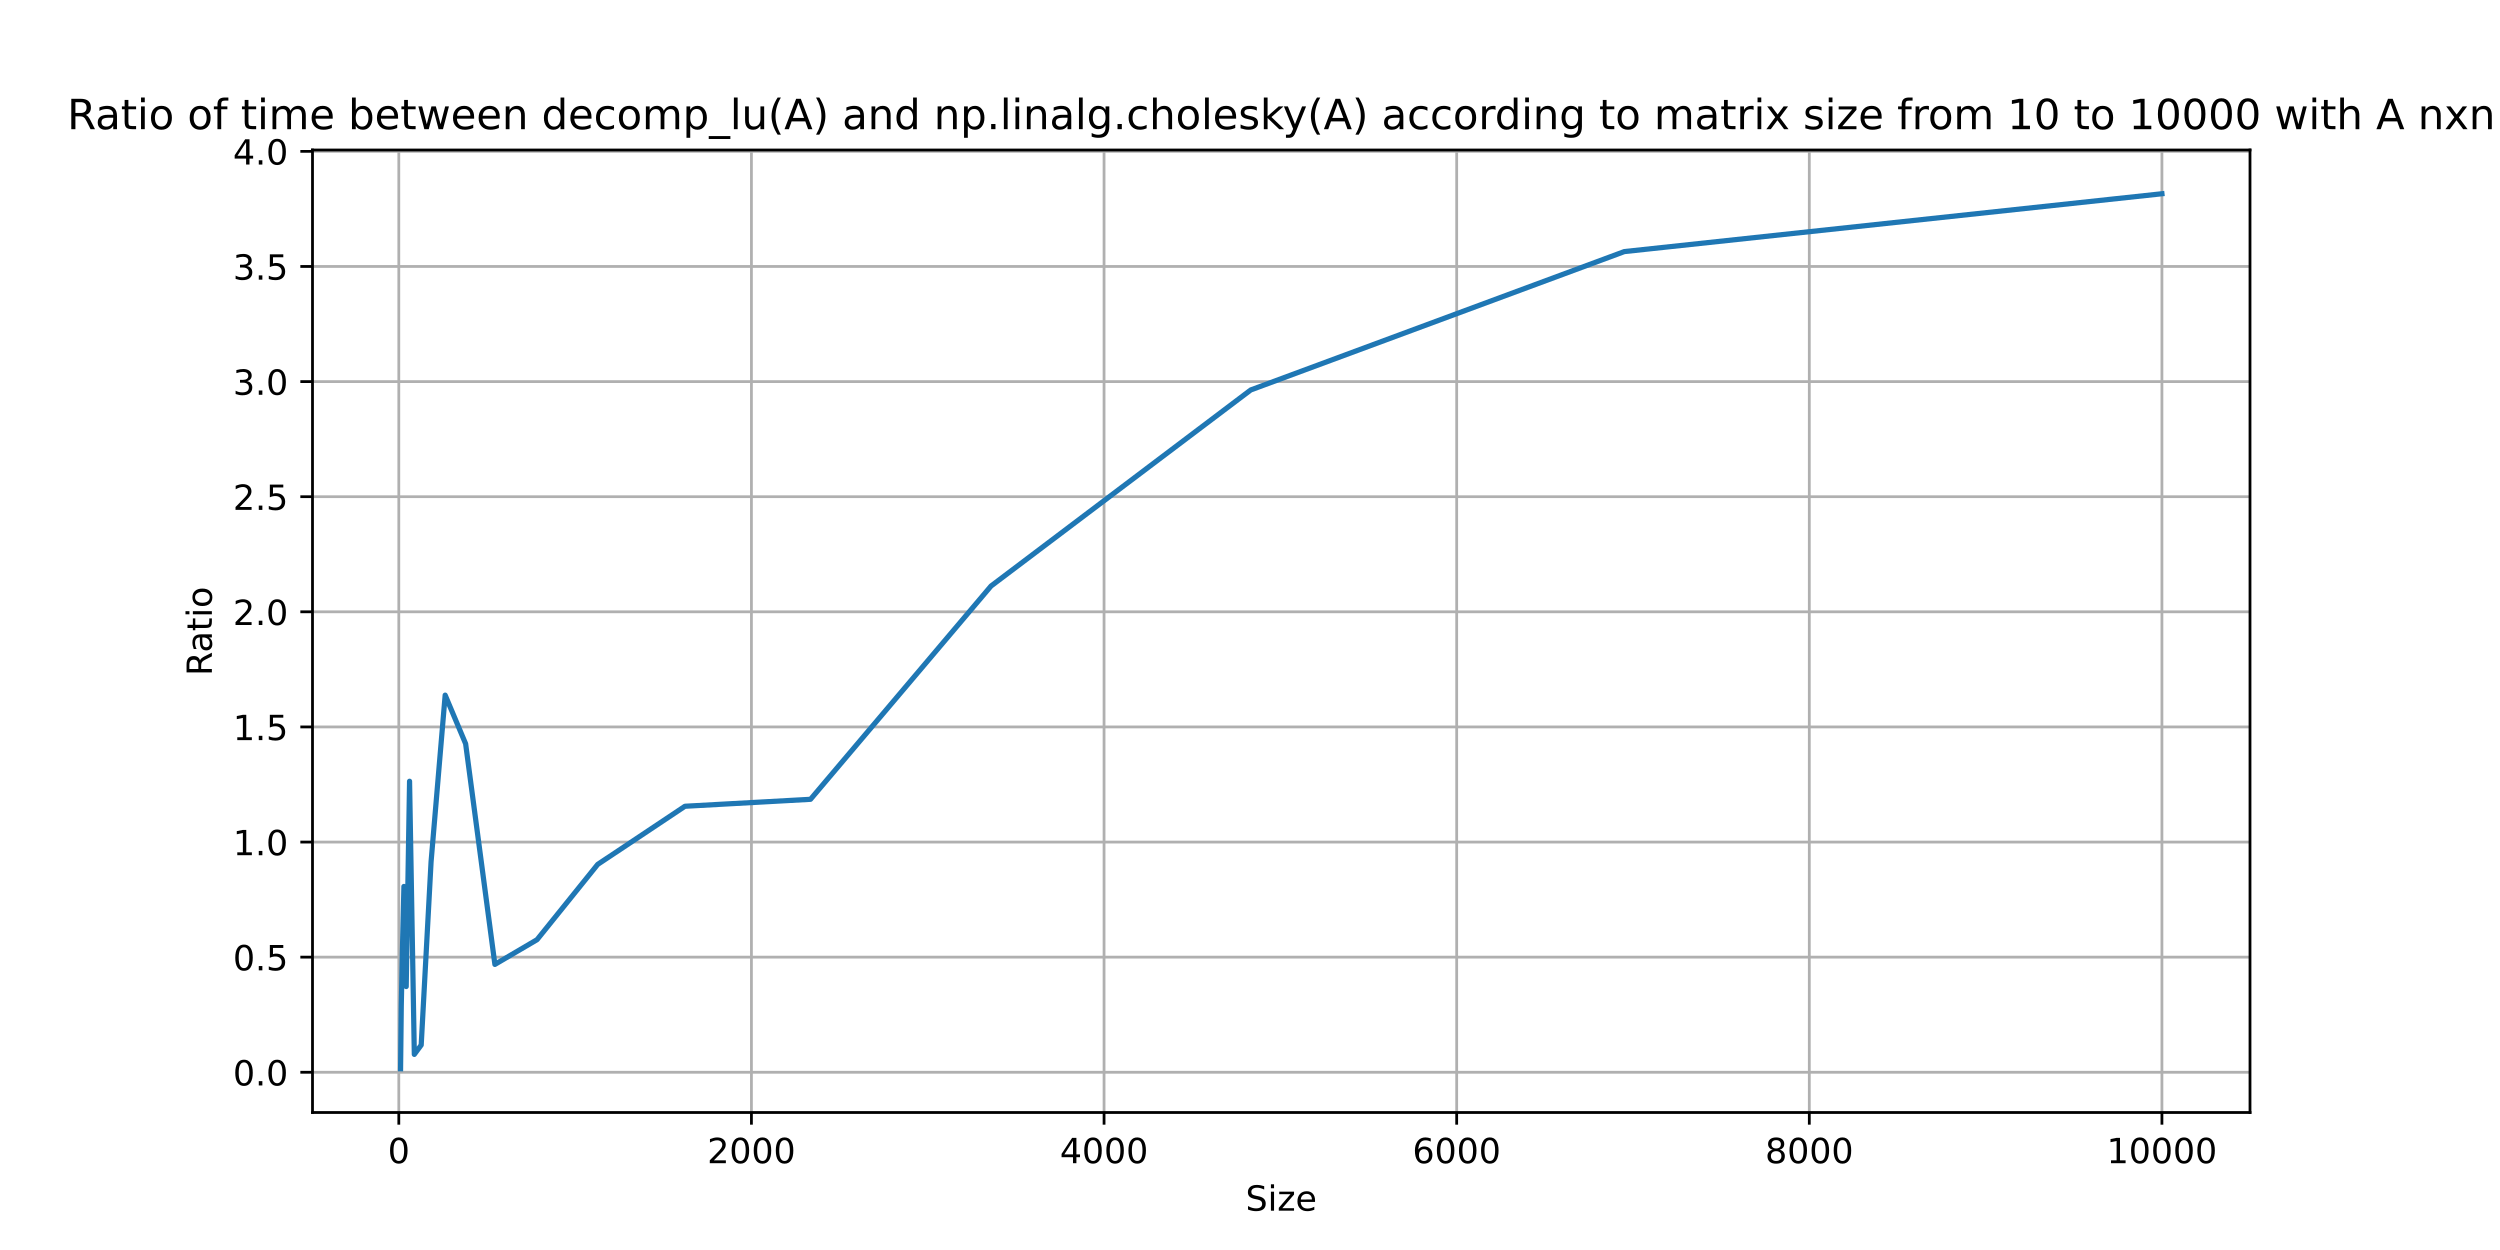
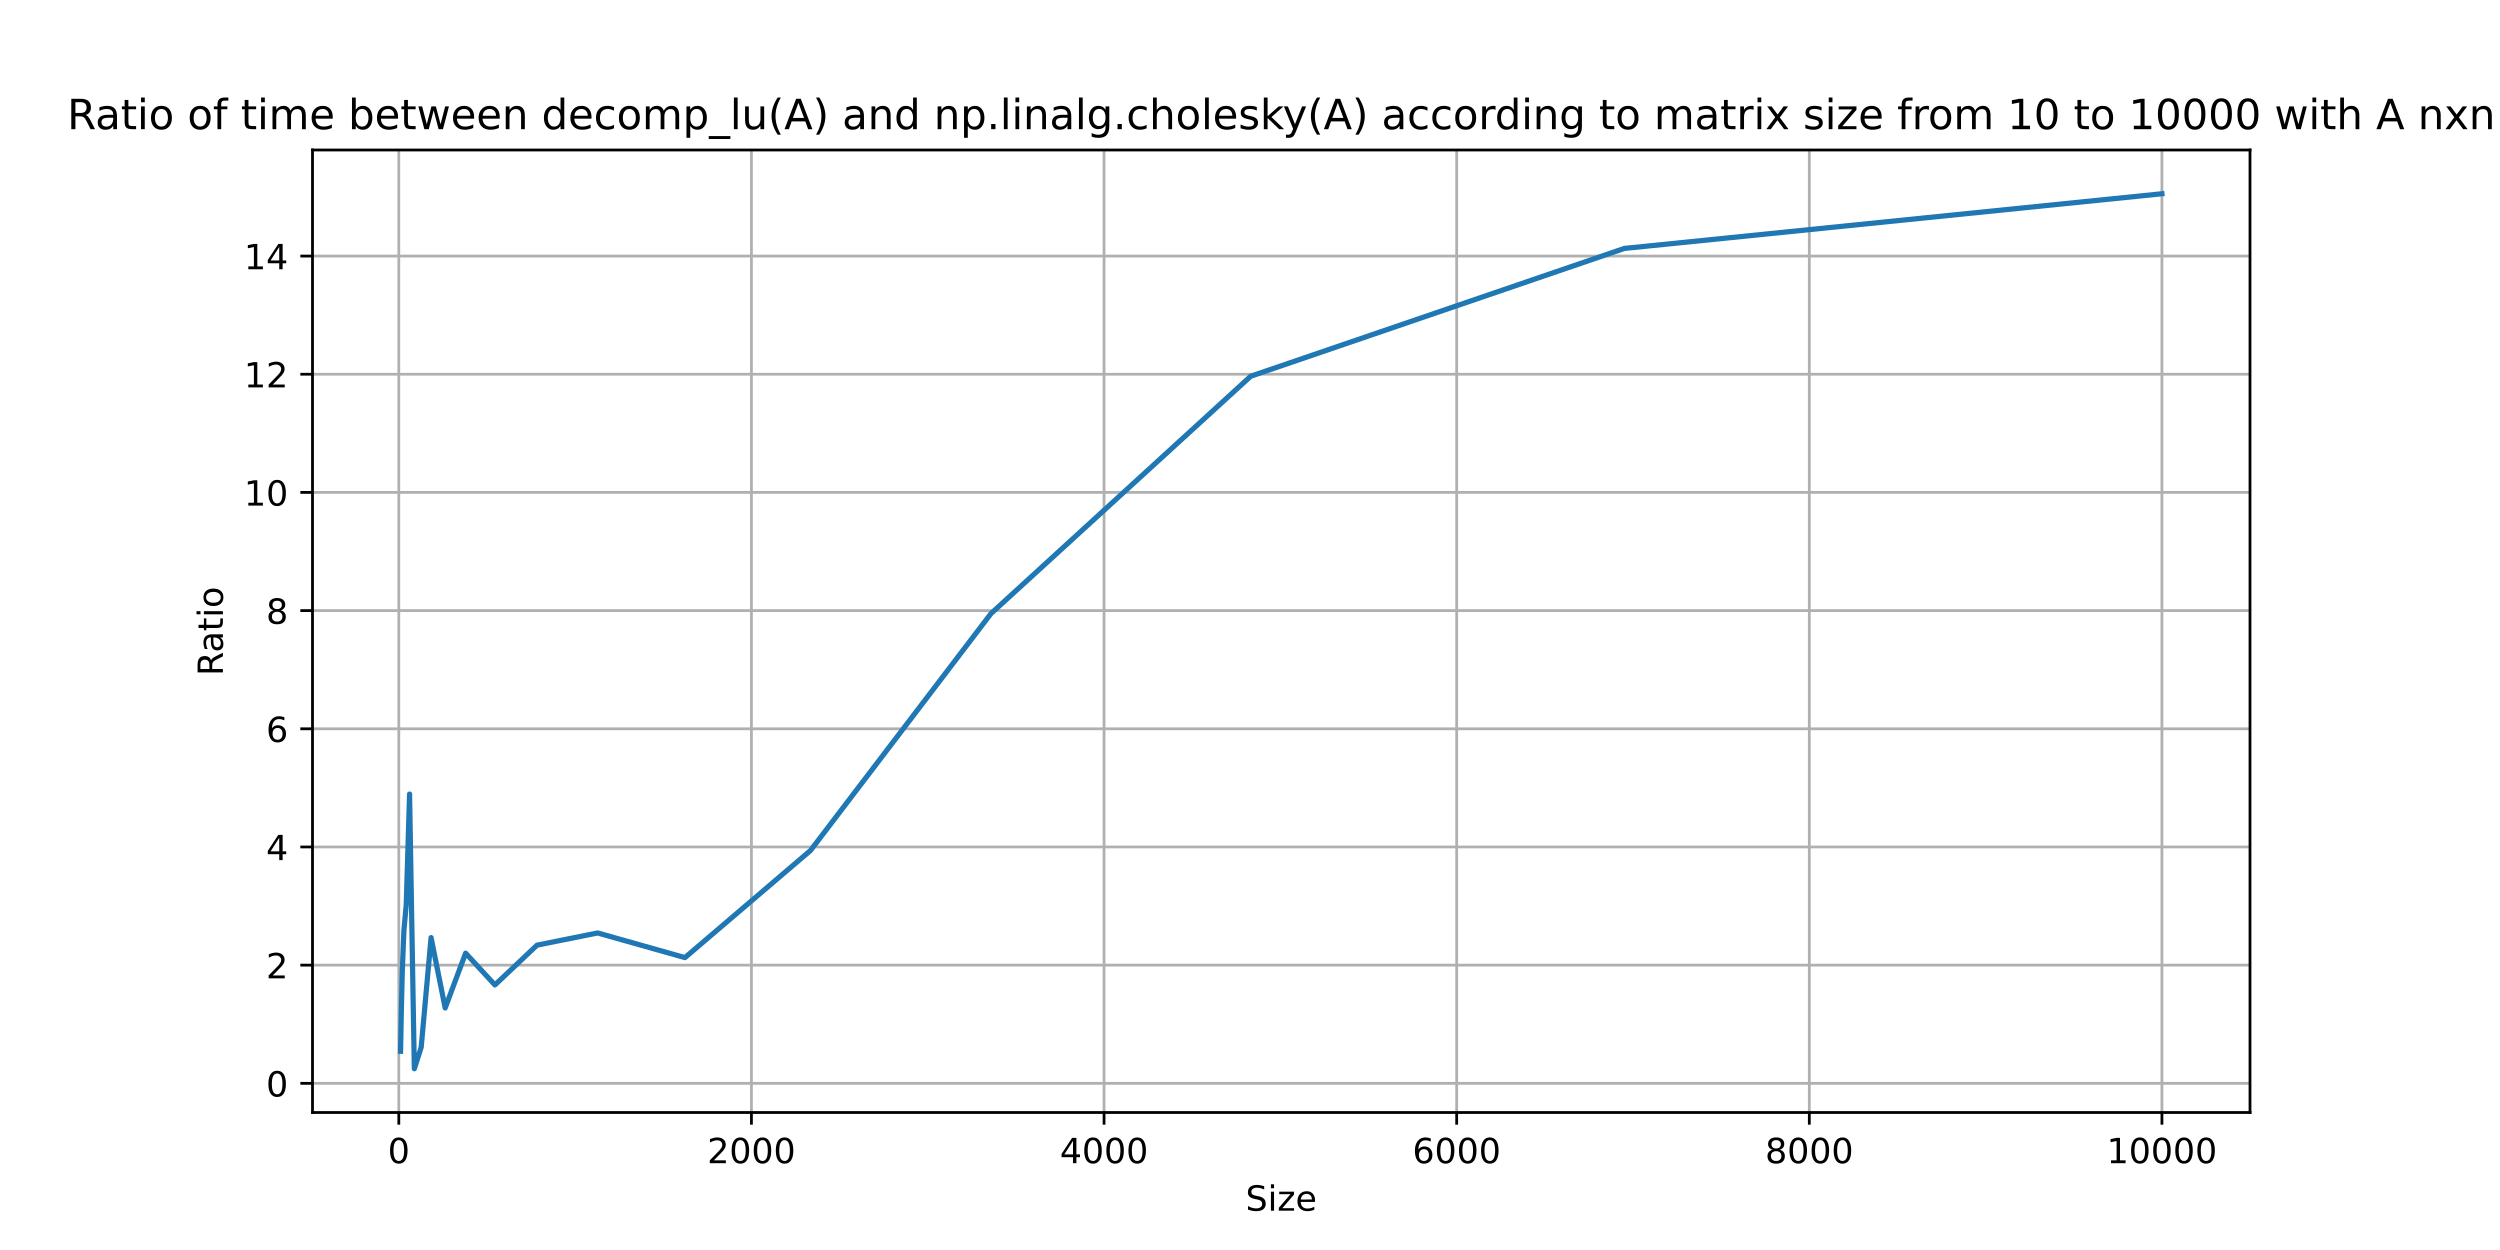
<svg xmlns="http://www.w3.org/2000/svg" xmlns:xlink="http://www.w3.org/1999/xlink" width="720pt" height="360pt" viewBox="0 0 720 360" version="1.1">
  <defs>
    <style type="text/css">*{stroke-linejoin: round; stroke-linecap: butt}</style>
  </defs>
  <g id="figure_1">
    <g id="patch_1">
      <path d="M 0 360  L 720 360  L 720 0  L 0 0  z " style="fill: #ffffff" />
    </g>
    <g id="axes_1">
      <g id="patch_2">
        <path d="M 90 320.4  L 648 320.4  L 648 43.2  L 90 43.2  z " style="fill: #ffffff" />
      </g>
      <g id="matplotlib.axis_1">
        <g id="xtick_1">
          <g id="line2d_1">
-             <path d="M 114.856 320.4  L 114.856 43.2  " clip-path="url(#p25ae99ca73)" style="fill: none; stroke: #b0b0b0; stroke-width: 0.8; stroke-linecap: square" />
+             <path d="M 114.856 320.4  L 114.856 43.2  " clip-path="url(#p5fdc15f300)" style="fill: none; stroke: #b0b0b0; stroke-width: 0.8; stroke-linecap: square" />
          </g>
          <g id="line2d_2">
            <defs>
-               <path id="ma657c1b7ff" d="M 0 0  L 0 3.5  " style="stroke: #000000; stroke-width: 0.8" />
+               <path id="m650e588c9d" d="M 0 0  L 0 3.5  " style="stroke: #000000; stroke-width: 0.8" />
            </defs>
            <g>
-               <use xlink:href="#ma657c1b7ff" x="114.856" y="320.4" style="stroke: #000000; stroke-width: 0.8" />
+               <use xlink:href="#m650e588c9d" x="114.856" y="320.4" style="stroke: #000000; stroke-width: 0.8" />
            </g>
          </g>
          <g id="text_1">
            <g transform="translate(111.6746 334.9984)scale(0.1 -0.1)">
              <defs>
                <path id="DejaVuSans-30" d="M 2034 4250  Q 1547 4250 1301 3770  Q 1056 3291 1056 2328  Q 1056 1369 1301 889  Q 1547 409 2034 409  Q 2525 409 2770 889  Q 3016 1369 3016 2328  Q 3016 3291 2770 3770  Q 2525 4250 2034 4250  z M 2034 4750  Q 2819 4750 3233 4129  Q 3647 3509 3647 2328  Q 3647 1150 3233 529  Q 2819 -91 2034 -91  Q 1250 -91 836 529  Q 422 1150 422 2328  Q 422 3509 836 4129  Q 1250 4750 2034 4750  z " transform="scale(0.015625)" />
              </defs>
              <use xlink:href="#DejaVuSans-30" />
            </g>
          </g>
        </g>
        <g id="xtick_2">
          <g id="line2d_3">
-             <path d="M 216.412 320.4  L 216.412 43.2  " clip-path="url(#p25ae99ca73)" style="fill: none; stroke: #b0b0b0; stroke-width: 0.8; stroke-linecap: square" />
+             <path d="M 216.412 320.4  L 216.412 43.2  " clip-path="url(#p5fdc15f300)" style="fill: none; stroke: #b0b0b0; stroke-width: 0.8; stroke-linecap: square" />
          </g>
          <g id="line2d_4">
            <g>
-               <use xlink:href="#ma657c1b7ff" x="216.412" y="320.4" style="stroke: #000000; stroke-width: 0.8" />
+               <use xlink:href="#m650e588c9d" x="216.412" y="320.4" style="stroke: #000000; stroke-width: 0.8" />
            </g>
          </g>
          <g id="text_2">
            <g transform="translate(203.687 334.9984)scale(0.1 -0.1)">
              <defs>
                <path id="DejaVuSans-32" d="M 1228 531  L 3431 531  L 3431 0  L 469 0  L 469 531  Q 828 903 1448 1529  Q 2069 2156 2228 2338  Q 2531 2678 2651 2914  Q 2772 3150 2772 3378  Q 2772 3750 2511 3984  Q 2250 4219 1831 4219  Q 1534 4219 1204 4116  Q 875 4013 500 3803  L 500 4441  Q 881 4594 1212 4672  Q 1544 4750 1819 4750  Q 2544 4750 2975 4387  Q 3406 4025 3406 3419  Q 3406 3131 3298 2873  Q 3191 2616 2906 2266  Q 2828 2175 2409 1742  Q 1991 1309 1228 531  z " transform="scale(0.015625)" />
              </defs>
              <use xlink:href="#DejaVuSans-32" />
              <use xlink:href="#DejaVuSans-30" x="63.623" />
              <use xlink:href="#DejaVuSans-30" x="127.246" />
              <use xlink:href="#DejaVuSans-30" x="190.869" />
            </g>
          </g>
        </g>
        <g id="xtick_3">
          <g id="line2d_5">
-             <path d="M 317.968 320.4  L 317.968 43.2  " clip-path="url(#p25ae99ca73)" style="fill: none; stroke: #b0b0b0; stroke-width: 0.8; stroke-linecap: square" />
+             <path d="M 317.968 320.4  L 317.968 43.2  " clip-path="url(#p5fdc15f300)" style="fill: none; stroke: #b0b0b0; stroke-width: 0.8; stroke-linecap: square" />
          </g>
          <g id="line2d_6">
            <g>
-               <use xlink:href="#ma657c1b7ff" x="317.968" y="320.4" style="stroke: #000000; stroke-width: 0.8" />
+               <use xlink:href="#m650e588c9d" x="317.968" y="320.4" style="stroke: #000000; stroke-width: 0.8" />
            </g>
          </g>
          <g id="text_3">
            <g transform="translate(305.2431 334.9984)scale(0.1 -0.1)">
              <defs>
                <path id="DejaVuSans-34" d="M 2419 4116  L 825 1625  L 2419 1625  L 2419 4116  z M 2253 4666  L 3047 4666  L 3047 1625  L 3713 1625  L 3713 1100  L 3047 1100  L 3047 0  L 2419 0  L 2419 1100  L 313 1100  L 313 1709  L 2253 4666  z " transform="scale(0.015625)" />
              </defs>
              <use xlink:href="#DejaVuSans-34" />
              <use xlink:href="#DejaVuSans-30" x="63.623" />
              <use xlink:href="#DejaVuSans-30" x="127.246" />
              <use xlink:href="#DejaVuSans-30" x="190.869" />
            </g>
          </g>
        </g>
        <g id="xtick_4">
          <g id="line2d_7">
-             <path d="M 419.524 320.4  L 419.524 43.2  " clip-path="url(#p25ae99ca73)" style="fill: none; stroke: #b0b0b0; stroke-width: 0.8; stroke-linecap: square" />
+             <path d="M 419.524 320.4  L 419.524 43.2  " clip-path="url(#p5fdc15f300)" style="fill: none; stroke: #b0b0b0; stroke-width: 0.8; stroke-linecap: square" />
          </g>
          <g id="line2d_8">
            <g>
-               <use xlink:href="#ma657c1b7ff" x="419.524" y="320.4" style="stroke: #000000; stroke-width: 0.8" />
+               <use xlink:href="#m650e588c9d" x="419.524" y="320.4" style="stroke: #000000; stroke-width: 0.8" />
            </g>
          </g>
          <g id="text_4">
            <g transform="translate(406.7992 334.9984)scale(0.1 -0.1)">
              <defs>
                <path id="DejaVuSans-36" d="M 2113 2584  Q 1688 2584 1439 2293  Q 1191 2003 1191 1497  Q 1191 994 1439 701  Q 1688 409 2113 409  Q 2538 409 2786 701  Q 3034 994 3034 1497  Q 3034 2003 2786 2293  Q 2538 2584 2113 2584  z M 3366 4563  L 3366 3988  Q 3128 4100 2886 4159  Q 2644 4219 2406 4219  Q 1781 4219 1451 3797  Q 1122 3375 1075 2522  Q 1259 2794 1537 2939  Q 1816 3084 2150 3084  Q 2853 3084 3261 2657  Q 3669 2231 3669 1497  Q 3669 778 3244 343  Q 2819 -91 2113 -91  Q 1303 -91 875 529  Q 447 1150 447 2328  Q 447 3434 972 4092  Q 1497 4750 2381 4750  Q 2619 4750 2861 4703  Q 3103 4656 3366 4563  z " transform="scale(0.015625)" />
              </defs>
              <use xlink:href="#DejaVuSans-36" />
              <use xlink:href="#DejaVuSans-30" x="63.623" />
              <use xlink:href="#DejaVuSans-30" x="127.246" />
              <use xlink:href="#DejaVuSans-30" x="190.869" />
            </g>
          </g>
        </g>
        <g id="xtick_5">
          <g id="line2d_9">
-             <path d="M 521.08 320.4  L 521.08 43.2  " clip-path="url(#p25ae99ca73)" style="fill: none; stroke: #b0b0b0; stroke-width: 0.8; stroke-linecap: square" />
+             <path d="M 521.08 320.4  L 521.08 43.2  " clip-path="url(#p5fdc15f300)" style="fill: none; stroke: #b0b0b0; stroke-width: 0.8; stroke-linecap: square" />
          </g>
          <g id="line2d_10">
            <g>
-               <use xlink:href="#ma657c1b7ff" x="521.08" y="320.4" style="stroke: #000000; stroke-width: 0.8" />
+               <use xlink:href="#m650e588c9d" x="521.08" y="320.4" style="stroke: #000000; stroke-width: 0.8" />
            </g>
          </g>
          <g id="text_5">
            <g transform="translate(508.3553 334.9984)scale(0.1 -0.1)">
              <defs>
                <path id="DejaVuSans-38" d="M 2034 2216  Q 1584 2216 1326 1975  Q 1069 1734 1069 1313  Q 1069 891 1326 650  Q 1584 409 2034 409  Q 2484 409 2743 651  Q 3003 894 3003 1313  Q 3003 1734 2745 1975  Q 2488 2216 2034 2216  z M 1403 2484  Q 997 2584 770 2862  Q 544 3141 544 3541  Q 544 4100 942 4425  Q 1341 4750 2034 4750  Q 2731 4750 3128 4425  Q 3525 4100 3525 3541  Q 3525 3141 3298 2862  Q 3072 2584 2669 2484  Q 3125 2378 3379 2068  Q 3634 1759 3634 1313  Q 3634 634 3220 271  Q 2806 -91 2034 -91  Q 1263 -91 848 271  Q 434 634 434 1313  Q 434 1759 690 2068  Q 947 2378 1403 2484  z M 1172 3481  Q 1172 3119 1398 2916  Q 1625 2713 2034 2713  Q 2441 2713 2670 2916  Q 2900 3119 2900 3481  Q 2900 3844 2670 4047  Q 2441 4250 2034 4250  Q 1625 4250 1398 4047  Q 1172 3844 1172 3481  z " transform="scale(0.015625)" />
              </defs>
              <use xlink:href="#DejaVuSans-38" />
              <use xlink:href="#DejaVuSans-30" x="63.623" />
              <use xlink:href="#DejaVuSans-30" x="127.246" />
              <use xlink:href="#DejaVuSans-30" x="190.869" />
            </g>
          </g>
        </g>
        <g id="xtick_6">
          <g id="line2d_11">
-             <path d="M 622.636 320.4  L 622.636 43.2  " clip-path="url(#p25ae99ca73)" style="fill: none; stroke: #b0b0b0; stroke-width: 0.8; stroke-linecap: square" />
+             <path d="M 622.636 320.4  L 622.636 43.2  " clip-path="url(#p5fdc15f300)" style="fill: none; stroke: #b0b0b0; stroke-width: 0.8; stroke-linecap: square" />
          </g>
          <g id="line2d_12">
            <g>
-               <use xlink:href="#ma657c1b7ff" x="622.636" y="320.4" style="stroke: #000000; stroke-width: 0.8" />
+               <use xlink:href="#m650e588c9d" x="622.636" y="320.4" style="stroke: #000000; stroke-width: 0.8" />
            </g>
          </g>
          <g id="text_6">
            <g transform="translate(606.7301 334.9984)scale(0.1 -0.1)">
              <defs>
                <path id="DejaVuSans-31" d="M 794 531  L 1825 531  L 1825 4091  L 703 3866  L 703 4441  L 1819 4666  L 2450 4666  L 2450 531  L 3481 531  L 3481 0  L 794 0  L 794 531  z " transform="scale(0.015625)" />
              </defs>
              <use xlink:href="#DejaVuSans-31" />
              <use xlink:href="#DejaVuSans-30" x="63.623" />
              <use xlink:href="#DejaVuSans-30" x="127.246" />
              <use xlink:href="#DejaVuSans-30" x="190.869" />
              <use xlink:href="#DejaVuSans-30" x="254.492" />
            </g>
          </g>
        </g>
        <g id="text_7">
          <g transform="translate(358.7359 348.6766)scale(0.1 -0.1)">
            <defs>
              <path id="DejaVuSans-53" d="M 3425 4513  L 3425 3897  Q 3066 4069 2747 4153  Q 2428 4238 2131 4238  Q 1616 4238 1336 4038  Q 1056 3838 1056 3469  Q 1056 3159 1242 3001  Q 1428 2844 1947 2747  L 2328 2669  Q 3034 2534 3370 2195  Q 3706 1856 3706 1288  Q 3706 609 3251 259  Q 2797 -91 1919 -91  Q 1588 -91 1214 -16  Q 841 59 441 206  L 441 856  Q 825 641 1194 531  Q 1563 422 1919 422  Q 2459 422 2753 634  Q 3047 847 3047 1241  Q 3047 1584 2836 1778  Q 2625 1972 2144 2069  L 1759 2144  Q 1053 2284 737 2584  Q 422 2884 422 3419  Q 422 4038 858 4394  Q 1294 4750 2059 4750  Q 2388 4750 2728 4690  Q 3069 4631 3425 4513  z " transform="scale(0.015625)" />
              <path id="DejaVuSans-69" d="M 603 3500  L 1178 3500  L 1178 0  L 603 0  L 603 3500  z M 603 4863  L 1178 4863  L 1178 4134  L 603 4134  L 603 4863  z " transform="scale(0.015625)" />
              <path id="DejaVuSans-7a" d="M 353 3500  L 3084 3500  L 3084 2975  L 922 459  L 3084 459  L 3084 0  L 275 0  L 275 525  L 2438 3041  L 353 3041  L 353 3500  z " transform="scale(0.015625)" />
              <path id="DejaVuSans-65" d="M 3597 1894  L 3597 1613  L 953 1613  Q 991 1019 1311 708  Q 1631 397 2203 397  Q 2534 397 2845 478  Q 3156 559 3463 722  L 3463 178  Q 3153 47 2828 -22  Q 2503 -91 2169 -91  Q 1331 -91 842 396  Q 353 884 353 1716  Q 353 2575 817 3079  Q 1281 3584 2069 3584  Q 2775 3584 3186 3129  Q 3597 2675 3597 1894  z M 3022 2063  Q 3016 2534 2758 2815  Q 2500 3097 2075 3097  Q 1594 3097 1305 2825  Q 1016 2553 972 2059  L 3022 2063  z " transform="scale(0.015625)" />
            </defs>
            <use xlink:href="#DejaVuSans-53" />
            <use xlink:href="#DejaVuSans-69" x="63.477" />
            <use xlink:href="#DejaVuSans-7a" x="91.26" />
            <use xlink:href="#DejaVuSans-65" x="143.75" />
          </g>
        </g>
      </g>
      <g id="matplotlib.axis_2">
        <g id="ytick_1">
          <g id="line2d_13">
-             <path d="M 90 308.812  L 648 308.812  " clip-path="url(#p25ae99ca73)" style="fill: none; stroke: #b0b0b0; stroke-width: 0.8; stroke-linecap: square" />
+             <path d="M 90 311.997  L 648 311.997  " clip-path="url(#p5fdc15f300)" style="fill: none; stroke: #b0b0b0; stroke-width: 0.8; stroke-linecap: square" />
          </g>
          <g id="line2d_14">
            <defs>
-               <path id="ma785f65248" d="M 0 0  L -3.5 0  " style="stroke: #000000; stroke-width: 0.8" />
+               <path id="m479d254347" d="M 0 0  L -3.5 0  " style="stroke: #000000; stroke-width: 0.8" />
            </defs>
            <g>
-               <use xlink:href="#ma785f65248" x="90" y="308.812" style="stroke: #000000; stroke-width: 0.8" />
+               <use xlink:href="#m479d254347" x="90" y="311.997" style="stroke: #000000; stroke-width: 0.8" />
            </g>
          </g>
          <g id="text_8">
-             <g transform="translate(67.09687 312.6116)scale(0.1 -0.1)">
-               <defs>
-                 <path id="DejaVuSans-2e" d="M 684 794  L 1344 794  L 1344 0  L 684 0  L 684 794  z " transform="scale(0.015625)" />
-               </defs>
+             <g transform="translate(76.6375 315.7967)scale(0.1 -0.1)">
              <use xlink:href="#DejaVuSans-30" />
-               <use xlink:href="#DejaVuSans-2e" x="63.623" />
-               <use xlink:href="#DejaVuSans-30" x="95.41" />
            </g>
          </g>
        </g>
        <g id="ytick_2">
          <g id="line2d_15">
-             <path d="M 90 275.66  L 648 275.66  " clip-path="url(#p25ae99ca73)" style="fill: none; stroke: #b0b0b0; stroke-width: 0.8; stroke-linecap: square" />
+             <path d="M 90 277.961  L 648 277.961  " clip-path="url(#p5fdc15f300)" style="fill: none; stroke: #b0b0b0; stroke-width: 0.8; stroke-linecap: square" />
          </g>
          <g id="line2d_16">
            <g>
-               <use xlink:href="#ma785f65248" x="90" y="275.66" style="stroke: #000000; stroke-width: 0.8" />
+               <use xlink:href="#m479d254347" x="90" y="277.961" style="stroke: #000000; stroke-width: 0.8" />
            </g>
          </g>
          <g id="text_9">
-             <g transform="translate(67.09687 279.4592)scale(0.1 -0.1)">
-               <defs>
-                 <path id="DejaVuSans-35" d="M 691 4666  L 3169 4666  L 3169 4134  L 1269 4134  L 1269 2991  Q 1406 3038 1543 3061  Q 1681 3084 1819 3084  Q 2600 3084 3056 2656  Q 3513 2228 3513 1497  Q 3513 744 3044 326  Q 2575 -91 1722 -91  Q 1428 -91 1123 -41  Q 819 9 494 109  L 494 744  Q 775 591 1075 516  Q 1375 441 1709 441  Q 2250 441 2565 725  Q 2881 1009 2881 1497  Q 2881 1984 2565 2268  Q 2250 2553 1709 2553  Q 1456 2553 1204 2497  Q 953 2441 691 2322  L 691 4666  z " transform="scale(0.015625)" />
-               </defs>
-               <use xlink:href="#DejaVuSans-30" />
-               <use xlink:href="#DejaVuSans-2e" x="63.623" />
-               <use xlink:href="#DejaVuSans-35" x="95.41" />
+             <g transform="translate(76.6375 281.7606)scale(0.1 -0.1)">
+               <use xlink:href="#DejaVuSans-32" />
            </g>
          </g>
        </g>
        <g id="ytick_3">
          <g id="line2d_17">
-             <path d="M 90 242.508  L 648 242.508  " clip-path="url(#p25ae99ca73)" style="fill: none; stroke: #b0b0b0; stroke-width: 0.8; stroke-linecap: square" />
+             <path d="M 90 243.925  L 648 243.925  " clip-path="url(#p5fdc15f300)" style="fill: none; stroke: #b0b0b0; stroke-width: 0.8; stroke-linecap: square" />
          </g>
          <g id="line2d_18">
            <g>
-               <use xlink:href="#ma785f65248" x="90" y="242.508" style="stroke: #000000; stroke-width: 0.8" />
+               <use xlink:href="#m479d254347" x="90" y="243.925" style="stroke: #000000; stroke-width: 0.8" />
            </g>
          </g>
          <g id="text_10">
-             <g transform="translate(67.09687 246.3068)scale(0.1 -0.1)">
-               <use xlink:href="#DejaVuSans-31" />
-               <use xlink:href="#DejaVuSans-2e" x="63.623" />
-               <use xlink:href="#DejaVuSans-30" x="95.41" />
+             <g transform="translate(76.6375 247.7245)scale(0.1 -0.1)">
+               <use xlink:href="#DejaVuSans-34" />
            </g>
          </g>
        </g>
        <g id="ytick_4">
          <g id="line2d_19">
-             <path d="M 90 209.355  L 648 209.355  " clip-path="url(#p25ae99ca73)" style="fill: none; stroke: #b0b0b0; stroke-width: 0.8; stroke-linecap: square" />
+             <path d="M 90 209.889  L 648 209.889  " clip-path="url(#p5fdc15f300)" style="fill: none; stroke: #b0b0b0; stroke-width: 0.8; stroke-linecap: square" />
          </g>
          <g id="line2d_20">
            <g>
-               <use xlink:href="#ma785f65248" x="90" y="209.355" style="stroke: #000000; stroke-width: 0.8" />
+               <use xlink:href="#m479d254347" x="90" y="209.889" style="stroke: #000000; stroke-width: 0.8" />
            </g>
          </g>
          <g id="text_11">
-             <g transform="translate(67.09687 213.1544)scale(0.1 -0.1)">
-               <use xlink:href="#DejaVuSans-31" />
-               <use xlink:href="#DejaVuSans-2e" x="63.623" />
-               <use xlink:href="#DejaVuSans-35" x="95.41" />
+             <g transform="translate(76.6375 213.6884)scale(0.1 -0.1)">
+               <use xlink:href="#DejaVuSans-36" />
            </g>
          </g>
        </g>
        <g id="ytick_5">
          <g id="line2d_21">
-             <path d="M 90 176.203  L 648 176.203  " clip-path="url(#p25ae99ca73)" style="fill: none; stroke: #b0b0b0; stroke-width: 0.8; stroke-linecap: square" />
+             <path d="M 90 175.853  L 648 175.853  " clip-path="url(#p5fdc15f300)" style="fill: none; stroke: #b0b0b0; stroke-width: 0.8; stroke-linecap: square" />
          </g>
          <g id="line2d_22">
            <g>
-               <use xlink:href="#ma785f65248" x="90" y="176.203" style="stroke: #000000; stroke-width: 0.8" />
+               <use xlink:href="#m479d254347" x="90" y="175.853" style="stroke: #000000; stroke-width: 0.8" />
            </g>
          </g>
          <g id="text_12">
-             <g transform="translate(67.09687 180.002)scale(0.1 -0.1)">
-               <use xlink:href="#DejaVuSans-32" />
-               <use xlink:href="#DejaVuSans-2e" x="63.623" />
-               <use xlink:href="#DejaVuSans-30" x="95.41" />
+             <g transform="translate(76.6375 179.6523)scale(0.1 -0.1)">
+               <use xlink:href="#DejaVuSans-38" />
            </g>
          </g>
        </g>
        <g id="ytick_6">
          <g id="line2d_23">
-             <path d="M 90 143.05  L 648 143.05  " clip-path="url(#p25ae99ca73)" style="fill: none; stroke: #b0b0b0; stroke-width: 0.8; stroke-linecap: square" />
+             <path d="M 90 141.817  L 648 141.817  " clip-path="url(#p5fdc15f300)" style="fill: none; stroke: #b0b0b0; stroke-width: 0.8; stroke-linecap: square" />
          </g>
          <g id="line2d_24">
            <g>
-               <use xlink:href="#ma785f65248" x="90" y="143.05" style="stroke: #000000; stroke-width: 0.8" />
+               <use xlink:href="#m479d254347" x="90" y="141.817" style="stroke: #000000; stroke-width: 0.8" />
            </g>
          </g>
          <g id="text_13">
-             <g transform="translate(67.09687 146.8496)scale(0.1 -0.1)">
-               <use xlink:href="#DejaVuSans-32" />
-               <use xlink:href="#DejaVuSans-2e" x="63.623" />
-               <use xlink:href="#DejaVuSans-35" x="95.41" />
+             <g transform="translate(70.275 145.6161)scale(0.1 -0.1)">
+               <use xlink:href="#DejaVuSans-31" />
+               <use xlink:href="#DejaVuSans-30" x="63.623" />
            </g>
          </g>
        </g>
        <g id="ytick_7">
          <g id="line2d_25">
-             <path d="M 90 109.898  L 648 109.898  " clip-path="url(#p25ae99ca73)" style="fill: none; stroke: #b0b0b0; stroke-width: 0.8; stroke-linecap: square" />
+             <path d="M 90 107.781  L 648 107.781  " clip-path="url(#p5fdc15f300)" style="fill: none; stroke: #b0b0b0; stroke-width: 0.8; stroke-linecap: square" />
          </g>
          <g id="line2d_26">
            <g>
-               <use xlink:href="#ma785f65248" x="90" y="109.898" style="stroke: #000000; stroke-width: 0.8" />
+               <use xlink:href="#m479d254347" x="90" y="107.781" style="stroke: #000000; stroke-width: 0.8" />
            </g>
          </g>
          <g id="text_14">
-             <g transform="translate(67.09687 113.6972)scale(0.1 -0.1)">
-               <defs>
-                 <path id="DejaVuSans-33" d="M 2597 2516  Q 3050 2419 3304 2112  Q 3559 1806 3559 1356  Q 3559 666 3084 287  Q 2609 -91 1734 -91  Q 1441 -91 1130 -33  Q 819 25 488 141  L 488 750  Q 750 597 1062 519  Q 1375 441 1716 441  Q 2309 441 2620 675  Q 2931 909 2931 1356  Q 2931 1769 2642 2001  Q 2353 2234 1838 2234  L 1294 2234  L 1294 2753  L 1863 2753  Q 2328 2753 2575 2939  Q 2822 3125 2822 3475  Q 2822 3834 2567 4026  Q 2313 4219 1838 4219  Q 1578 4219 1281 4162  Q 984 4106 628 3988  L 628 4550  Q 988 4650 1302 4700  Q 1616 4750 1894 4750  Q 2613 4750 3031 4423  Q 3450 4097 3450 3541  Q 3450 3153 3228 2886  Q 3006 2619 2597 2516  z " transform="scale(0.015625)" />
-               </defs>
-               <use xlink:href="#DejaVuSans-33" />
-               <use xlink:href="#DejaVuSans-2e" x="63.623" />
-               <use xlink:href="#DejaVuSans-30" x="95.41" />
+             <g transform="translate(70.275 111.58)scale(0.1 -0.1)">
+               <use xlink:href="#DejaVuSans-31" />
+               <use xlink:href="#DejaVuSans-32" x="63.623" />
            </g>
          </g>
        </g>
        <g id="ytick_8">
          <g id="line2d_27">
-             <path d="M 90 76.746  L 648 76.746  " clip-path="url(#p25ae99ca73)" style="fill: none; stroke: #b0b0b0; stroke-width: 0.8; stroke-linecap: square" />
+             <path d="M 90 73.745  L 648 73.745  " clip-path="url(#p5fdc15f300)" style="fill: none; stroke: #b0b0b0; stroke-width: 0.8; stroke-linecap: square" />
          </g>
          <g id="line2d_28">
            <g>
-               <use xlink:href="#ma785f65248" x="90" y="76.746" style="stroke: #000000; stroke-width: 0.8" />
+               <use xlink:href="#m479d254347" x="90" y="73.745" style="stroke: #000000; stroke-width: 0.8" />
            </g>
          </g>
          <g id="text_15">
-             <g transform="translate(67.09687 80.5448)scale(0.1 -0.1)">
-               <use xlink:href="#DejaVuSans-33" />
-               <use xlink:href="#DejaVuSans-2e" x="63.623" />
-               <use xlink:href="#DejaVuSans-35" x="95.41" />
-             </g>
-           </g>
-         </g>
-         <g id="ytick_9">
-           <g id="line2d_29">
-             <path d="M 90 43.593  L 648 43.593  " clip-path="url(#p25ae99ca73)" style="fill: none; stroke: #b0b0b0; stroke-width: 0.8; stroke-linecap: square" />
-           </g>
-           <g id="line2d_30">
-             <g>
-               <use xlink:href="#ma785f65248" x="90" y="43.593" style="stroke: #000000; stroke-width: 0.8" />
-             </g>
-           </g>
-           <g id="text_16">
-             <g transform="translate(67.09687 47.39241)scale(0.1 -0.1)">
-               <use xlink:href="#DejaVuSans-34" />
-               <use xlink:href="#DejaVuSans-2e" x="63.623" />
-               <use xlink:href="#DejaVuSans-30" x="95.41" />
-             </g>
-           </g>
-         </g>
-         <g id="text_17">
-           <g transform="translate(61.01719 194.6344)rotate(-90)scale(0.1 -0.1)">
+             <g transform="translate(70.275 77.54392)scale(0.1 -0.1)">
+               <use xlink:href="#DejaVuSans-31" />
+               <use xlink:href="#DejaVuSans-34" x="63.623" />
+             </g>
+           </g>
+         </g>
+         <g id="text_16">
+           <g transform="translate(64.19531 194.6344)rotate(-90)scale(0.1 -0.1)">
            <defs>
              <path id="DejaVuSans-52" d="M 2841 2188  Q 3044 2119 3236 1894  Q 3428 1669 3622 1275  L 4263 0  L 3584 0  L 2988 1197  Q 2756 1666 2539 1819  Q 2322 1972 1947 1972  L 1259 1972  L 1259 0  L 628 0  L 628 4666  L 2053 4666  Q 2853 4666 3247 4331  Q 3641 3997 3641 3322  Q 3641 2881 3436 2590  Q 3231 2300 2841 2188  z M 1259 4147  L 1259 2491  L 2053 2491  Q 2509 2491 2742 2702  Q 2975 2913 2975 3322  Q 2975 3731 2742 3939  Q 2509 4147 2053 4147  L 1259 4147  z " transform="scale(0.015625)" />
              <path id="DejaVuSans-61" d="M 2194 1759  Q 1497 1759 1228 1600  Q 959 1441 959 1056  Q 959 750 1161 570  Q 1363 391 1709 391  Q 2188 391 2477 730  Q 2766 1069 2766 1631  L 2766 1759  L 2194 1759  z M 3341 1997  L 3341 0  L 2766 0  L 2766 531  Q 2569 213 2275 61  Q 1981 -91 1556 -91  Q 1019 -91 701 211  Q 384 513 384 1019  Q 384 1609 779 1909  Q 1175 2209 1959 2209  L 2766 2209  L 2766 2266  Q 2766 2663 2505 2880  Q 2244 3097 1772 3097  Q 1472 3097 1187 3025  Q 903 2953 641 2809  L 641 3341  Q 956 3463 1253 3523  Q 1550 3584 1831 3584  Q 2591 3584 2966 3190  Q 3341 2797 3341 1997  z " transform="scale(0.015625)" />
              <path id="DejaVuSans-74" d="M 1172 4494  L 1172 3500  L 2356 3500  L 2356 3053  L 1172 3053  L 1172 1153  Q 1172 725 1289 603  Q 1406 481 1766 481  L 2356 481  L 2356 0  L 1766 0  Q 1100 0 847 248  Q 594 497 594 1153  L 594 3053  L 172 3053  L 172 3500  L 594 3500  L 594 4494  L 1172 4494  z " transform="scale(0.015625)" />
              <path id="DejaVuSans-6f" d="M 1959 3097  Q 1497 3097 1228 2736  Q 959 2375 959 1747  Q 959 1119 1226 758  Q 1494 397 1959 397  Q 2419 397 2687 759  Q 2956 1122 2956 1747  Q 2956 2369 2687 2733  Q 2419 3097 1959 3097  z M 1959 3584  Q 2709 3584 3137 3096  Q 3566 2609 3566 1747  Q 3566 888 3137 398  Q 2709 -91 1959 -91  Q 1206 -91 779 398  Q 353 888 353 1747  Q 353 2609 779 3096  Q 1206 3584 1959 3584  z " transform="scale(0.015625)" />
            </defs>
            <use xlink:href="#DejaVuSans-52" />
            <use xlink:href="#DejaVuSans-61" x="67.232" />
            <use xlink:href="#DejaVuSans-74" x="128.512" />
            <use xlink:href="#DejaVuSans-69" x="167.721" />
            <use xlink:href="#DejaVuSans-6f" x="195.504" />
          </g>
        </g>
      </g>
-       <g id="line2d_31">
-         <path d="M 115.364 307.8  L 115.567 289.738  L 115.871 274.608  L 116.328 255.301  L 116.989 284.121  L 117.953 225.001  L 119.324 303.664  L 121.305 300.969  L 124.148 248.205  L 128.21 200.201  L 134.101 214.205  L 142.53 277.75  L 154.666 270.628  L 172.133 248.949  L 197.269 232.202  L 233.423 230.2  L 285.419 168.775  L 360.215 112.307  L 467.814 72.452  L 622.636 55.8  " clip-path="url(#p25ae99ca73)" style="fill: none; stroke: #1f77b4; stroke-width: 1.5; stroke-linecap: square" />
+       <g id="line2d_29">
+         <path d="M 115.364 302.771  L 115.567 292.013  L 115.871 279.341  L 116.328 267.987  L 116.989 260.591  L 117.953 228.696  L 119.324 307.8  L 121.305 301.609  L 124.148 270.031  L 128.21 290.294  L 134.101 274.516  L 142.53 283.666  L 154.666 272.201  L 172.133 268.694  L 197.269 275.789  L 233.423 244.939  L 285.419 176.688  L 360.215 108.35  L 467.814 71.544  L 622.636 55.8  " clip-path="url(#p5fdc15f300)" style="fill: none; stroke: #1f77b4; stroke-width: 1.5; stroke-linecap: square" />
      </g>
      <g id="patch_3">
        <path d="M 90 320.4  L 90 43.2  " style="fill: none; stroke: #000000; stroke-width: 0.8; stroke-linejoin: miter; stroke-linecap: square" />
      </g>
      <g id="patch_4">
        <path d="M 648 320.4  L 648 43.2  " style="fill: none; stroke: #000000; stroke-width: 0.8; stroke-linejoin: miter; stroke-linecap: square" />
      </g>
      <g id="patch_5">
        <path d="M 90 320.4  L 648 320.4  " style="fill: none; stroke: #000000; stroke-width: 0.8; stroke-linejoin: miter; stroke-linecap: square" />
      </g>
      <g id="patch_6">
        <path d="M 90 43.2  L 648 43.2  " style="fill: none; stroke: #000000; stroke-width: 0.8; stroke-linejoin: miter; stroke-linecap: square" />
      </g>
-       <g id="text_18">
+       <g id="text_17">
        <g transform="translate(19.3575 37.2)scale(0.12 -0.12)">
          <defs>
            <path id="DejaVuSans-20" transform="scale(0.015625)" />
            <path id="DejaVuSans-66" d="M 2375 4863  L 2375 4384  L 1825 4384  Q 1516 4384 1395 4259  Q 1275 4134 1275 3809  L 1275 3500  L 2222 3500  L 2222 3053  L 1275 3053  L 1275 0  L 697 0  L 697 3053  L 147 3053  L 147 3500  L 697 3500  L 697 3744  Q 697 4328 969 4595  Q 1241 4863 1831 4863  L 2375 4863  z " transform="scale(0.015625)" />
            <path id="DejaVuSans-6d" d="M 3328 2828  Q 3544 3216 3844 3400  Q 4144 3584 4550 3584  Q 5097 3584 5394 3201  Q 5691 2819 5691 2113  L 5691 0  L 5113 0  L 5113 2094  Q 5113 2597 4934 2840  Q 4756 3084 4391 3084  Q 3944 3084 3684 2787  Q 3425 2491 3425 1978  L 3425 0  L 2847 0  L 2847 2094  Q 2847 2600 2669 2842  Q 2491 3084 2119 3084  Q 1678 3084 1418 2786  Q 1159 2488 1159 1978  L 1159 0  L 581 0  L 581 3500  L 1159 3500  L 1159 2956  Q 1356 3278 1631 3431  Q 1906 3584 2284 3584  Q 2666 3584 2933 3390  Q 3200 3197 3328 2828  z " transform="scale(0.015625)" />
            <path id="DejaVuSans-62" d="M 3116 1747  Q 3116 2381 2855 2742  Q 2594 3103 2138 3103  Q 1681 3103 1420 2742  Q 1159 2381 1159 1747  Q 1159 1113 1420 752  Q 1681 391 2138 391  Q 2594 391 2855 752  Q 3116 1113 3116 1747  z M 1159 2969  Q 1341 3281 1617 3432  Q 1894 3584 2278 3584  Q 2916 3584 3314 3078  Q 3713 2572 3713 1747  Q 3713 922 3314 415  Q 2916 -91 2278 -91  Q 1894 -91 1617 61  Q 1341 213 1159 525  L 1159 0  L 581 0  L 581 4863  L 1159 4863  L 1159 2969  z " transform="scale(0.015625)" />
            <path id="DejaVuSans-77" d="M 269 3500  L 844 3500  L 1563 769  L 2278 3500  L 2956 3500  L 3675 769  L 4391 3500  L 4966 3500  L 4050 0  L 3372 0  L 2619 2869  L 1863 0  L 1184 0  L 269 3500  z " transform="scale(0.015625)" />
            <path id="DejaVuSans-6e" d="M 3513 2113  L 3513 0  L 2938 0  L 2938 2094  Q 2938 2591 2744 2837  Q 2550 3084 2163 3084  Q 1697 3084 1428 2787  Q 1159 2491 1159 1978  L 1159 0  L 581 0  L 581 3500  L 1159 3500  L 1159 2956  Q 1366 3272 1645 3428  Q 1925 3584 2291 3584  Q 2894 3584 3203 3211  Q 3513 2838 3513 2113  z " transform="scale(0.015625)" />
            <path id="DejaVuSans-64" d="M 2906 2969  L 2906 4863  L 3481 4863  L 3481 0  L 2906 0  L 2906 525  Q 2725 213 2448 61  Q 2172 -91 1784 -91  Q 1150 -91 751 415  Q 353 922 353 1747  Q 353 2572 751 3078  Q 1150 3584 1784 3584  Q 2172 3584 2448 3432  Q 2725 3281 2906 2969  z M 947 1747  Q 947 1113 1208 752  Q 1469 391 1925 391  Q 2381 391 2643 752  Q 2906 1113 2906 1747  Q 2906 2381 2643 2742  Q 2381 3103 1925 3103  Q 1469 3103 1208 2742  Q 947 2381 947 1747  z " transform="scale(0.015625)" />
            <path id="DejaVuSans-63" d="M 3122 3366  L 3122 2828  Q 2878 2963 2633 3030  Q 2388 3097 2138 3097  Q 1578 3097 1268 2742  Q 959 2388 959 1747  Q 959 1106 1268 751  Q 1578 397 2138 397  Q 2388 397 2633 464  Q 2878 531 3122 666  L 3122 134  Q 2881 22 2623 -34  Q 2366 -91 2075 -91  Q 1284 -91 818 406  Q 353 903 353 1747  Q 353 2603 823 3093  Q 1294 3584 2113 3584  Q 2378 3584 2631 3529  Q 2884 3475 3122 3366  z " transform="scale(0.015625)" />
            <path id="DejaVuSans-70" d="M 1159 525  L 1159 -1331  L 581 -1331  L 581 3500  L 1159 3500  L 1159 2969  Q 1341 3281 1617 3432  Q 1894 3584 2278 3584  Q 2916 3584 3314 3078  Q 3713 2572 3713 1747  Q 3713 922 3314 415  Q 2916 -91 2278 -91  Q 1894 -91 1617 61  Q 1341 213 1159 525  z M 3116 1747  Q 3116 2381 2855 2742  Q 2594 3103 2138 3103  Q 1681 3103 1420 2742  Q 1159 2381 1159 1747  Q 1159 1113 1420 752  Q 1681 391 2138 391  Q 2594 391 2855 752  Q 3116 1113 3116 1747  z " transform="scale(0.015625)" />
            <path id="DejaVuSans-5f" d="M 3263 -1063  L 3263 -1509  L -63 -1509  L -63 -1063  L 3263 -1063  z " transform="scale(0.015625)" />
            <path id="DejaVuSans-6c" d="M 603 4863  L 1178 4863  L 1178 0  L 603 0  L 603 4863  z " transform="scale(0.015625)" />
            <path id="DejaVuSans-75" d="M 544 1381  L 544 3500  L 1119 3500  L 1119 1403  Q 1119 906 1312 657  Q 1506 409 1894 409  Q 2359 409 2629 706  Q 2900 1003 2900 1516  L 2900 3500  L 3475 3500  L 3475 0  L 2900 0  L 2900 538  Q 2691 219 2414 64  Q 2138 -91 1772 -91  Q 1169 -91 856 284  Q 544 659 544 1381  z M 1991 3584  L 1991 3584  z " transform="scale(0.015625)" />
            <path id="DejaVuSans-28" d="M 1984 4856  Q 1566 4138 1362 3434  Q 1159 2731 1159 2009  Q 1159 1288 1364 580  Q 1569 -128 1984 -844  L 1484 -844  Q 1016 -109 783 600  Q 550 1309 550 2009  Q 550 2706 781 3412  Q 1013 4119 1484 4856  L 1984 4856  z " transform="scale(0.015625)" />
            <path id="DejaVuSans-41" d="M 2188 4044  L 1331 1722  L 3047 1722  L 2188 4044  z M 1831 4666  L 2547 4666  L 4325 0  L 3669 0  L 3244 1197  L 1141 1197  L 716 0  L 50 0  L 1831 4666  z " transform="scale(0.015625)" />
            <path id="DejaVuSans-29" d="M 513 4856  L 1013 4856  Q 1481 4119 1714 3412  Q 1947 2706 1947 2009  Q 1947 1309 1714 600  Q 1481 -109 1013 -844  L 513 -844  Q 928 -128 1133 580  Q 1338 1288 1338 2009  Q 1338 2731 1133 3434  Q 928 4138 513 4856  z " transform="scale(0.015625)" />
+             <path id="DejaVuSans-2e" d="M 684 794  L 1344 794  L 1344 0  L 684 0  L 684 794  z " transform="scale(0.015625)" />
            <path id="DejaVuSans-67" d="M 2906 1791  Q 2906 2416 2648 2759  Q 2391 3103 1925 3103  Q 1463 3103 1205 2759  Q 947 2416 947 1791  Q 947 1169 1205 825  Q 1463 481 1925 481  Q 2391 481 2648 825  Q 2906 1169 2906 1791  z M 3481 434  Q 3481 -459 3084 -895  Q 2688 -1331 1869 -1331  Q 1566 -1331 1297 -1286  Q 1028 -1241 775 -1147  L 775 -588  Q 1028 -725 1275 -790  Q 1522 -856 1778 -856  Q 2344 -856 2625 -561  Q 2906 -266 2906 331  L 2906 616  Q 2728 306 2450 153  Q 2172 0 1784 0  Q 1141 0 747 490  Q 353 981 353 1791  Q 353 2603 747 3093  Q 1141 3584 1784 3584  Q 2172 3584 2450 3431  Q 2728 3278 2906 2969  L 2906 3500  L 3481 3500  L 3481 434  z " transform="scale(0.015625)" />
            <path id="DejaVuSans-68" d="M 3513 2113  L 3513 0  L 2938 0  L 2938 2094  Q 2938 2591 2744 2837  Q 2550 3084 2163 3084  Q 1697 3084 1428 2787  Q 1159 2491 1159 1978  L 1159 0  L 581 0  L 581 4863  L 1159 4863  L 1159 2956  Q 1366 3272 1645 3428  Q 1925 3584 2291 3584  Q 2894 3584 3203 3211  Q 3513 2838 3513 2113  z " transform="scale(0.015625)" />
            <path id="DejaVuSans-73" d="M 2834 3397  L 2834 2853  Q 2591 2978 2328 3040  Q 2066 3103 1784 3103  Q 1356 3103 1142 2972  Q 928 2841 928 2578  Q 928 2378 1081 2264  Q 1234 2150 1697 2047  L 1894 2003  Q 2506 1872 2764 1633  Q 3022 1394 3022 966  Q 3022 478 2636 193  Q 2250 -91 1575 -91  Q 1294 -91 989 -36  Q 684 19 347 128  L 347 722  Q 666 556 975 473  Q 1284 391 1588 391  Q 1994 391 2212 530  Q 2431 669 2431 922  Q 2431 1156 2273 1281  Q 2116 1406 1581 1522  L 1381 1569  Q 847 1681 609 1914  Q 372 2147 372 2553  Q 372 3047 722 3315  Q 1072 3584 1716 3584  Q 2034 3584 2315 3537  Q 2597 3491 2834 3397  z " transform="scale(0.015625)" />
            <path id="DejaVuSans-6b" d="M 581 4863  L 1159 4863  L 1159 1991  L 2875 3500  L 3609 3500  L 1753 1863  L 3688 0  L 2938 0  L 1159 1709  L 1159 0  L 581 0  L 581 4863  z " transform="scale(0.015625)" />
            <path id="DejaVuSans-79" d="M 2059 -325  Q 1816 -950 1584 -1140  Q 1353 -1331 966 -1331  L 506 -1331  L 506 -850  L 844 -850  Q 1081 -850 1212 -737  Q 1344 -625 1503 -206  L 1606 56  L 191 3500  L 800 3500  L 1894 763  L 2988 3500  L 3597 3500  L 2059 -325  z " transform="scale(0.015625)" />
            <path id="DejaVuSans-72" d="M 2631 2963  Q 2534 3019 2420 3045  Q 2306 3072 2169 3072  Q 1681 3072 1420 2755  Q 1159 2438 1159 1844  L 1159 0  L 581 0  L 581 3500  L 1159 3500  L 1159 2956  Q 1341 3275 1631 3429  Q 1922 3584 2338 3584  Q 2397 3584 2469 3576  Q 2541 3569 2628 3553  L 2631 2963  z " transform="scale(0.015625)" />
            <path id="DejaVuSans-78" d="M 3513 3500  L 2247 1797  L 3578 0  L 2900 0  L 1881 1375  L 863 0  L 184 0  L 1544 1831  L 300 3500  L 978 3500  L 1906 2253  L 2834 3500  L 3513 3500  z " transform="scale(0.015625)" />
          </defs>
          <use xlink:href="#DejaVuSans-52" />
          <use xlink:href="#DejaVuSans-61" x="67.232" />
          <use xlink:href="#DejaVuSans-74" x="128.512" />
          <use xlink:href="#DejaVuSans-69" x="167.721" />
          <use xlink:href="#DejaVuSans-6f" x="195.504" />
          <use xlink:href="#DejaVuSans-20" x="256.686" />
          <use xlink:href="#DejaVuSans-6f" x="288.473" />
          <use xlink:href="#DejaVuSans-66" x="349.654" />
          <use xlink:href="#DejaVuSans-20" x="384.859" />
          <use xlink:href="#DejaVuSans-74" x="416.646" />
          <use xlink:href="#DejaVuSans-69" x="455.855" />
          <use xlink:href="#DejaVuSans-6d" x="483.639" />
          <use xlink:href="#DejaVuSans-65" x="581.051" />
          <use xlink:href="#DejaVuSans-20" x="642.574" />
          <use xlink:href="#DejaVuSans-62" x="674.361" />
          <use xlink:href="#DejaVuSans-65" x="737.838" />
          <use xlink:href="#DejaVuSans-74" x="799.361" />
          <use xlink:href="#DejaVuSans-77" x="838.57" />
          <use xlink:href="#DejaVuSans-65" x="920.357" />
          <use xlink:href="#DejaVuSans-65" x="981.881" />
          <use xlink:href="#DejaVuSans-6e" x="1043.404" />
          <use xlink:href="#DejaVuSans-20" x="1106.783" />
          <use xlink:href="#DejaVuSans-64" x="1138.57" />
          <use xlink:href="#DejaVuSans-65" x="1202.047" />
          <use xlink:href="#DejaVuSans-63" x="1263.57" />
          <use xlink:href="#DejaVuSans-6f" x="1318.551" />
          <use xlink:href="#DejaVuSans-6d" x="1379.732" />
          <use xlink:href="#DejaVuSans-70" x="1477.145" />
          <use xlink:href="#DejaVuSans-5f" x="1540.621" />
          <use xlink:href="#DejaVuSans-6c" x="1590.621" />
          <use xlink:href="#DejaVuSans-75" x="1618.404" />
          <use xlink:href="#DejaVuSans-28" x="1681.783" />
          <use xlink:href="#DejaVuSans-41" x="1720.797" />
          <use xlink:href="#DejaVuSans-29" x="1789.205" />
          <use xlink:href="#DejaVuSans-20" x="1828.219" />
          <use xlink:href="#DejaVuSans-61" x="1860.006" />
          <use xlink:href="#DejaVuSans-6e" x="1921.285" />
          <use xlink:href="#DejaVuSans-64" x="1984.664" />
          <use xlink:href="#DejaVuSans-20" x="2048.141" />
          <use xlink:href="#DejaVuSans-6e" x="2079.928" />
          <use xlink:href="#DejaVuSans-70" x="2143.307" />
          <use xlink:href="#DejaVuSans-2e" x="2206.783" />
          <use xlink:href="#DejaVuSans-6c" x="2238.57" />
          <use xlink:href="#DejaVuSans-69" x="2266.354" />
          <use xlink:href="#DejaVuSans-6e" x="2294.137" />
          <use xlink:href="#DejaVuSans-61" x="2357.516" />
          <use xlink:href="#DejaVuSans-6c" x="2418.795" />
          <use xlink:href="#DejaVuSans-67" x="2446.578" />
          <use xlink:href="#DejaVuSans-2e" x="2510.055" />
          <use xlink:href="#DejaVuSans-63" x="2541.842" />
          <use xlink:href="#DejaVuSans-68" x="2596.822" />
          <use xlink:href="#DejaVuSans-6f" x="2660.201" />
          <use xlink:href="#DejaVuSans-6c" x="2721.383" />
          <use xlink:href="#DejaVuSans-65" x="2749.166" />
          <use xlink:href="#DejaVuSans-73" x="2810.689" />
          <use xlink:href="#DejaVuSans-6b" x="2862.789" />
          <use xlink:href="#DejaVuSans-79" x="2917.074" />
          <use xlink:href="#DejaVuSans-28" x="2976.254" />
          <use xlink:href="#DejaVuSans-41" x="3015.268" />
          <use xlink:href="#DejaVuSans-29" x="3083.676" />
          <use xlink:href="#DejaVuSans-20" x="3122.689" />
          <use xlink:href="#DejaVuSans-61" x="3154.477" />
          <use xlink:href="#DejaVuSans-63" x="3215.756" />
          <use xlink:href="#DejaVuSans-63" x="3270.736" />
          <use xlink:href="#DejaVuSans-6f" x="3325.717" />
          <use xlink:href="#DejaVuSans-72" x="3386.898" />
          <use xlink:href="#DejaVuSans-64" x="3426.262" />
          <use xlink:href="#DejaVuSans-69" x="3489.738" />
          <use xlink:href="#DejaVuSans-6e" x="3517.521" />
          <use xlink:href="#DejaVuSans-67" x="3580.9" />
          <use xlink:href="#DejaVuSans-20" x="3644.377" />
          <use xlink:href="#DejaVuSans-74" x="3676.164" />
          <use xlink:href="#DejaVuSans-6f" x="3715.373" />
          <use xlink:href="#DejaVuSans-20" x="3776.555" />
          <use xlink:href="#DejaVuSans-6d" x="3808.342" />
          <use xlink:href="#DejaVuSans-61" x="3905.754" />
          <use xlink:href="#DejaVuSans-74" x="3967.033" />
          <use xlink:href="#DejaVuSans-72" x="4006.242" />
          <use xlink:href="#DejaVuSans-69" x="4047.355" />
          <use xlink:href="#DejaVuSans-78" x="4075.139" />
          <use xlink:href="#DejaVuSans-20" x="4134.318" />
          <use xlink:href="#DejaVuSans-73" x="4166.105" />
          <use xlink:href="#DejaVuSans-69" x="4218.205" />
          <use xlink:href="#DejaVuSans-7a" x="4245.988" />
          <use xlink:href="#DejaVuSans-65" x="4298.479" />
          <use xlink:href="#DejaVuSans-20" x="4360.002" />
          <use xlink:href="#DejaVuSans-66" x="4391.789" />
          <use xlink:href="#DejaVuSans-72" x="4426.994" />
          <use xlink:href="#DejaVuSans-6f" x="4465.857" />
          <use xlink:href="#DejaVuSans-6d" x="4527.039" />
          <use xlink:href="#DejaVuSans-20" x="4624.451" />
          <use xlink:href="#DejaVuSans-31" x="4656.238" />
          <use xlink:href="#DejaVuSans-30" x="4719.861" />
          <use xlink:href="#DejaVuSans-20" x="4783.484" />
          <use xlink:href="#DejaVuSans-74" x="4815.271" />
          <use xlink:href="#DejaVuSans-6f" x="4854.48" />
          <use xlink:href="#DejaVuSans-20" x="4915.662" />
          <use xlink:href="#DejaVuSans-31" x="4947.449" />
          <use xlink:href="#DejaVuSans-30" x="5011.072" />
          <use xlink:href="#DejaVuSans-30" x="5074.695" />
          <use xlink:href="#DejaVuSans-30" x="5138.318" />
          <use xlink:href="#DejaVuSans-30" x="5201.941" />
          <use xlink:href="#DejaVuSans-20" x="5265.564" />
          <use xlink:href="#DejaVuSans-77" x="5297.352" />
          <use xlink:href="#DejaVuSans-69" x="5379.139" />
          <use xlink:href="#DejaVuSans-74" x="5406.922" />
          <use xlink:href="#DejaVuSans-68" x="5446.131" />
          <use xlink:href="#DejaVuSans-20" x="5509.51" />
          <use xlink:href="#DejaVuSans-41" x="5541.297" />
          <use xlink:href="#DejaVuSans-20" x="5609.705" />
          <use xlink:href="#DejaVuSans-6e" x="5641.492" />
          <use xlink:href="#DejaVuSans-78" x="5704.871" />
          <use xlink:href="#DejaVuSans-6e" x="5764.051" />
        </g>
      </g>
    </g>
  </g>
  <defs>
-     <clipPath id="p25ae99ca73">
+     <clipPath id="p5fdc15f300">
      <rect x="90" y="43.2" width="558" height="277.2" />
    </clipPath>
  </defs>
</svg>
